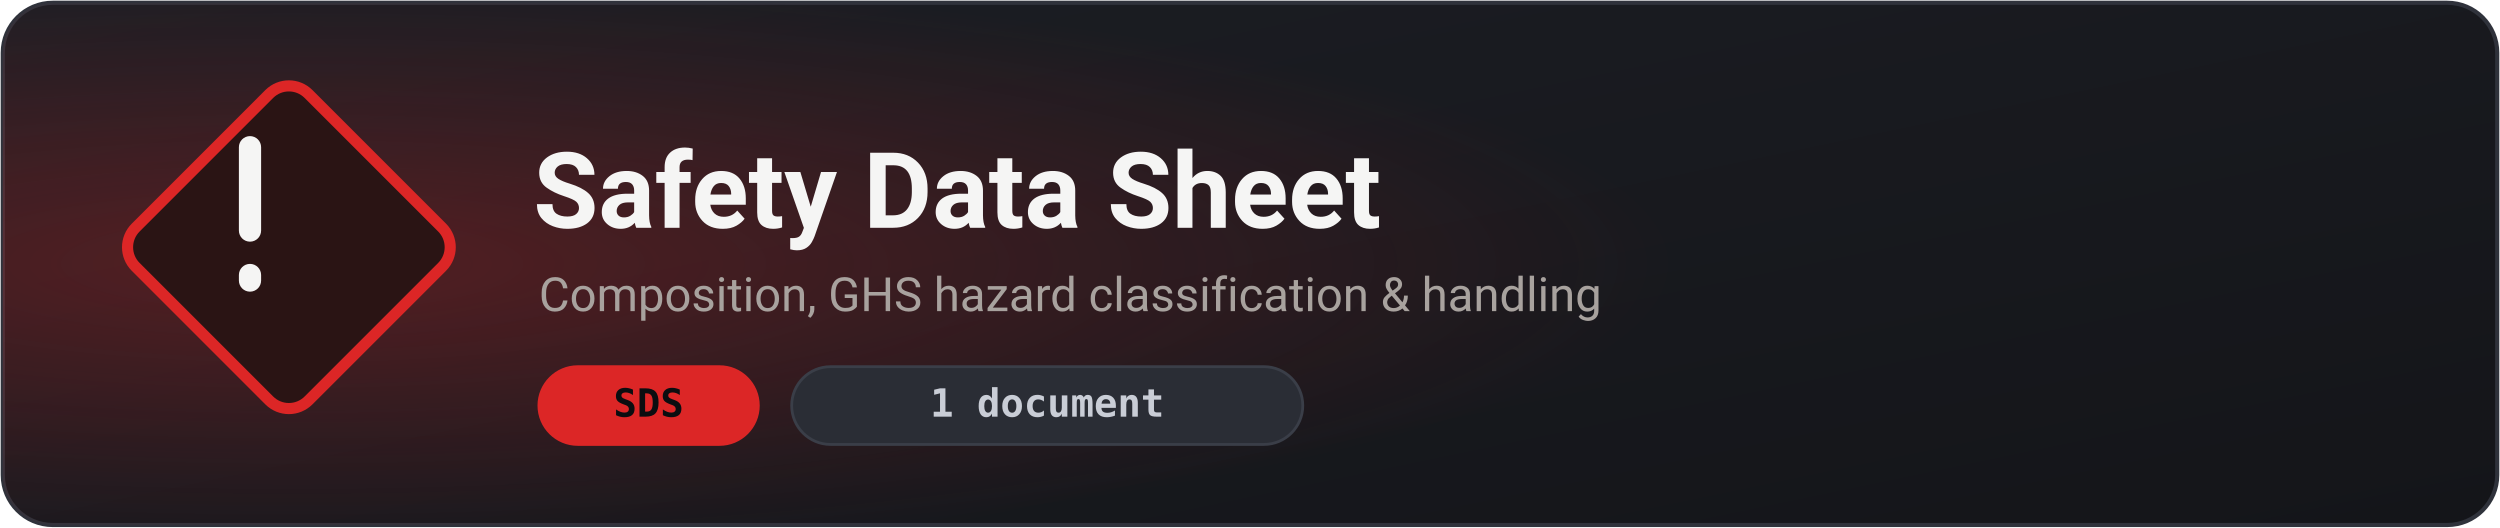
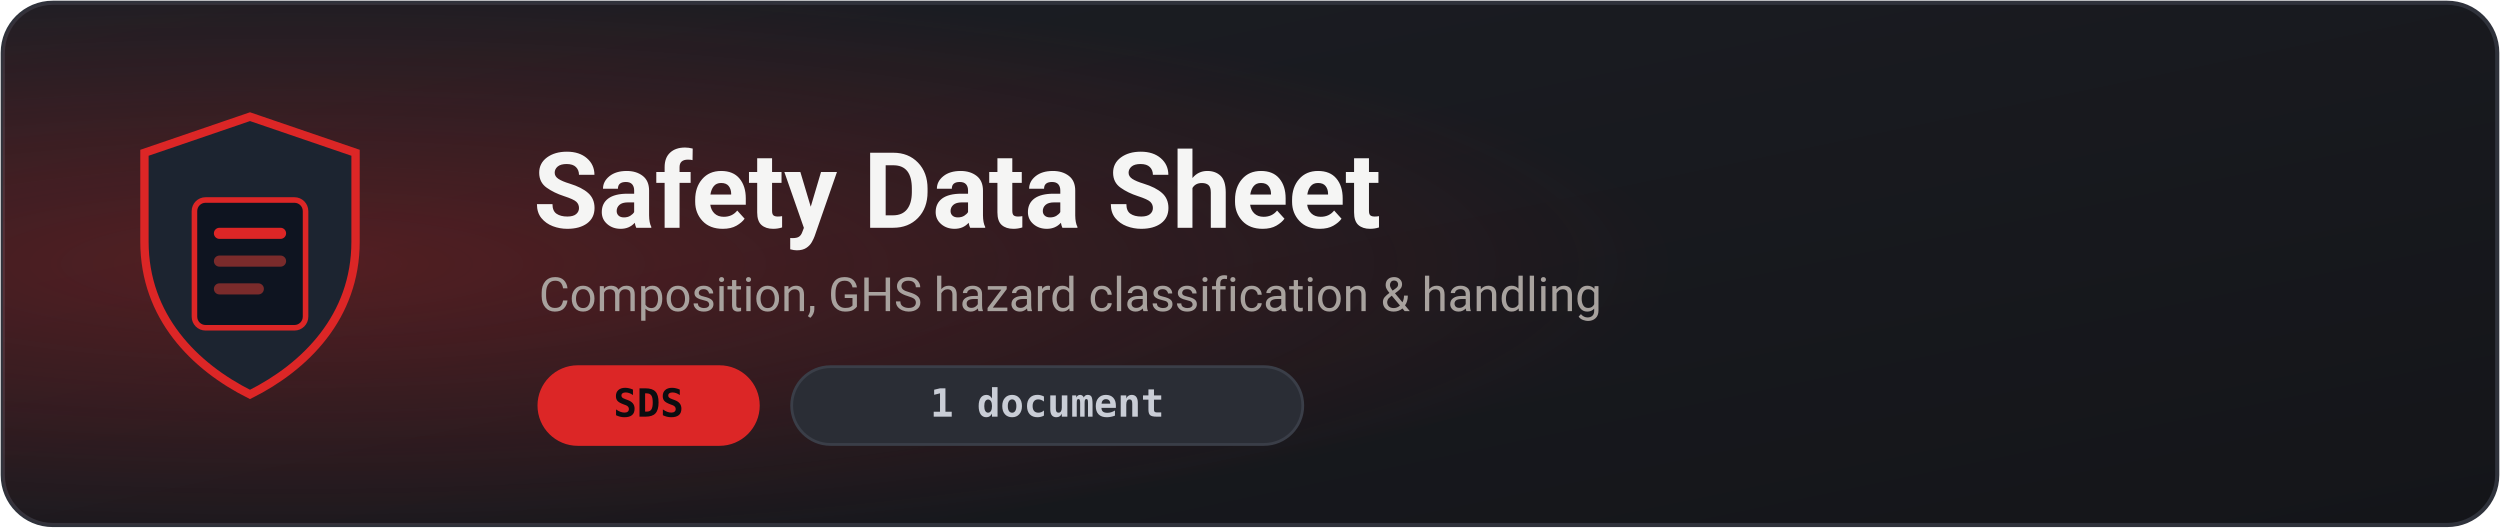
<svg xmlns="http://www.w3.org/2000/svg" viewBox="0 0 900 190" role="img" aria-label="Safety Data Sheet">
  <defs>
    <linearGradient id="banner-sdsbg" x1="0" y1="0" x2="1" y2="1">
      <stop offset="0" stop-color="#1c1e24" />
      <stop offset="1" stop-color="#141519" />
    </linearGradient>
    <radialGradient id="banner-sdsglow" cx="0.12" cy="0.5" r="0.55">
      <stop offset="0" stop-color="#dc2626" stop-opacity="0.30" />
      <stop offset="1" stop-color="#dc2626" stop-opacity="0" />
    </radialGradient>
  </defs>
  <rect x="1" y="1" width="898" height="188" rx="18" fill="url(#banner-sdsbg)" stroke="#2f323b" stroke-width="1.5" />
  <rect x="1" y="1" width="898" height="188" rx="18" fill="url(#banner-sdsglow)" />
-   <g transform="translate(60,45) rotate(45 44 44)">
-     <rect x="0" y="0" width="88" height="88" rx="10" fill="#2a1414" stroke="#dc2626" stroke-width="4" />
-   </g>
-   <g transform="translate(90,49)" fill="#f5f5f4">
-     <rect x="-4" y="0" width="8" height="38" rx="4" />
-     <rect x="-4" y="46" width="8" height="10" rx="4" />
+   <g transform="translate(50,42)">
+     <path d="M40 0 L78 13 V45 C78 72 60 90 40 100 C20 90 2 72 2 45 V13 Z" fill="#1c2430" stroke="#dc2626" stroke-width="3" />
+     <rect x="20" y="30" width="40" height="46" rx="4" fill="#0e1420" stroke="#dc2626" stroke-width="2" />
+     <rect x="27" y="40" width="26" height="4" rx="2" fill="#dc2626" />
+     <rect x="27" y="50" width="26" height="4" rx="2" fill="#7a2b2b" />
+     <rect x="27" y="60" width="18" height="4" rx="2" fill="#7a2b2b" />
  </g>
  <text x="192" y="82" font-family="system-ui,-apple-system,Segoe UI,Roboto,sans-serif" font-size="38" font-weight="700" fill="#f5f5f4">Safety Data Sheet</text>
  <text x="194" y="112" font-family="system-ui,-apple-system,Segoe UI,Roboto,sans-serif" font-size="17" fill="#a8a29e">Composition, GHS hazard classification &amp; handling</text>
  <g font-family="ui-monospace,SFMono-Regular,Menlo,monospace" font-size="14">
    <rect x="194" y="132" width="79" height="28" rx="14" fill="#dc2626" stroke="#dc2626" />
    <text x="233.5" y="150" text-anchor="middle" fill="#0b0d10" font-weight="700">SDS</text>
    <rect x="285" y="132" width="184" height="28" rx="14" fill="#2a2d35" stroke="#3a3e48" />
    <text x="377.0" y="150" text-anchor="middle" fill="#c9cdd6" font-weight="700">1 document</text>
  </g>
</svg>
